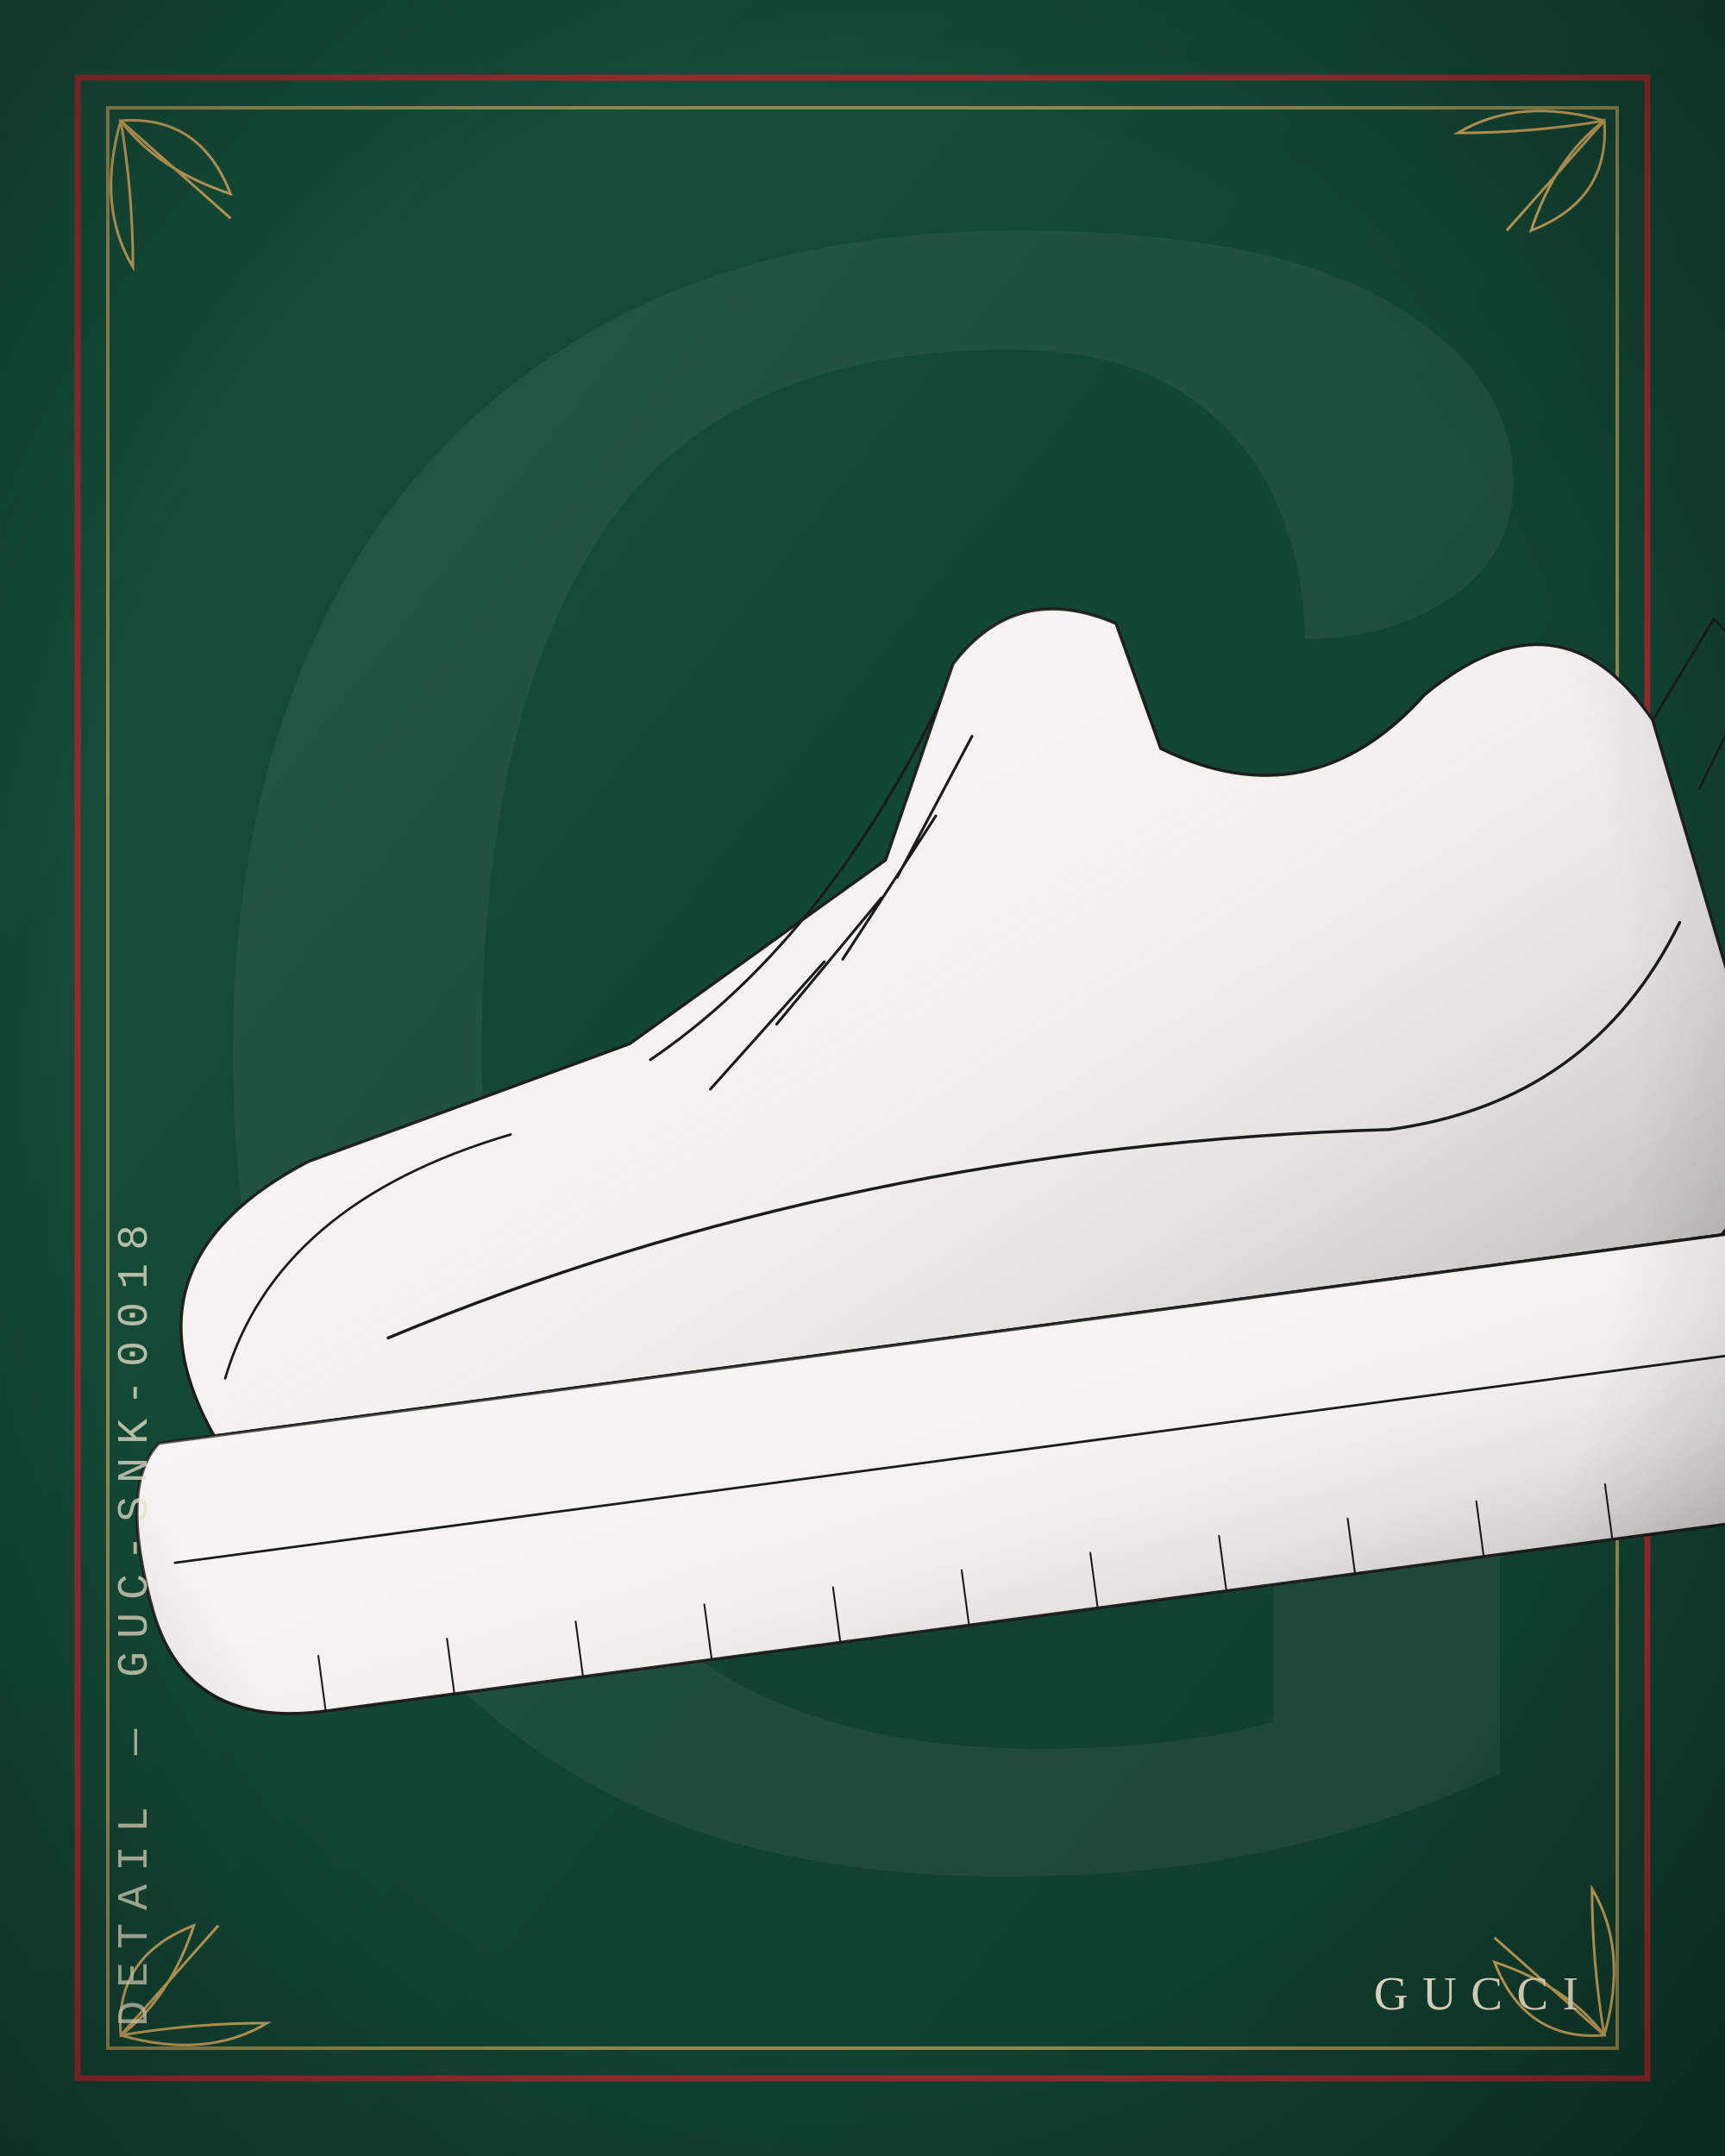
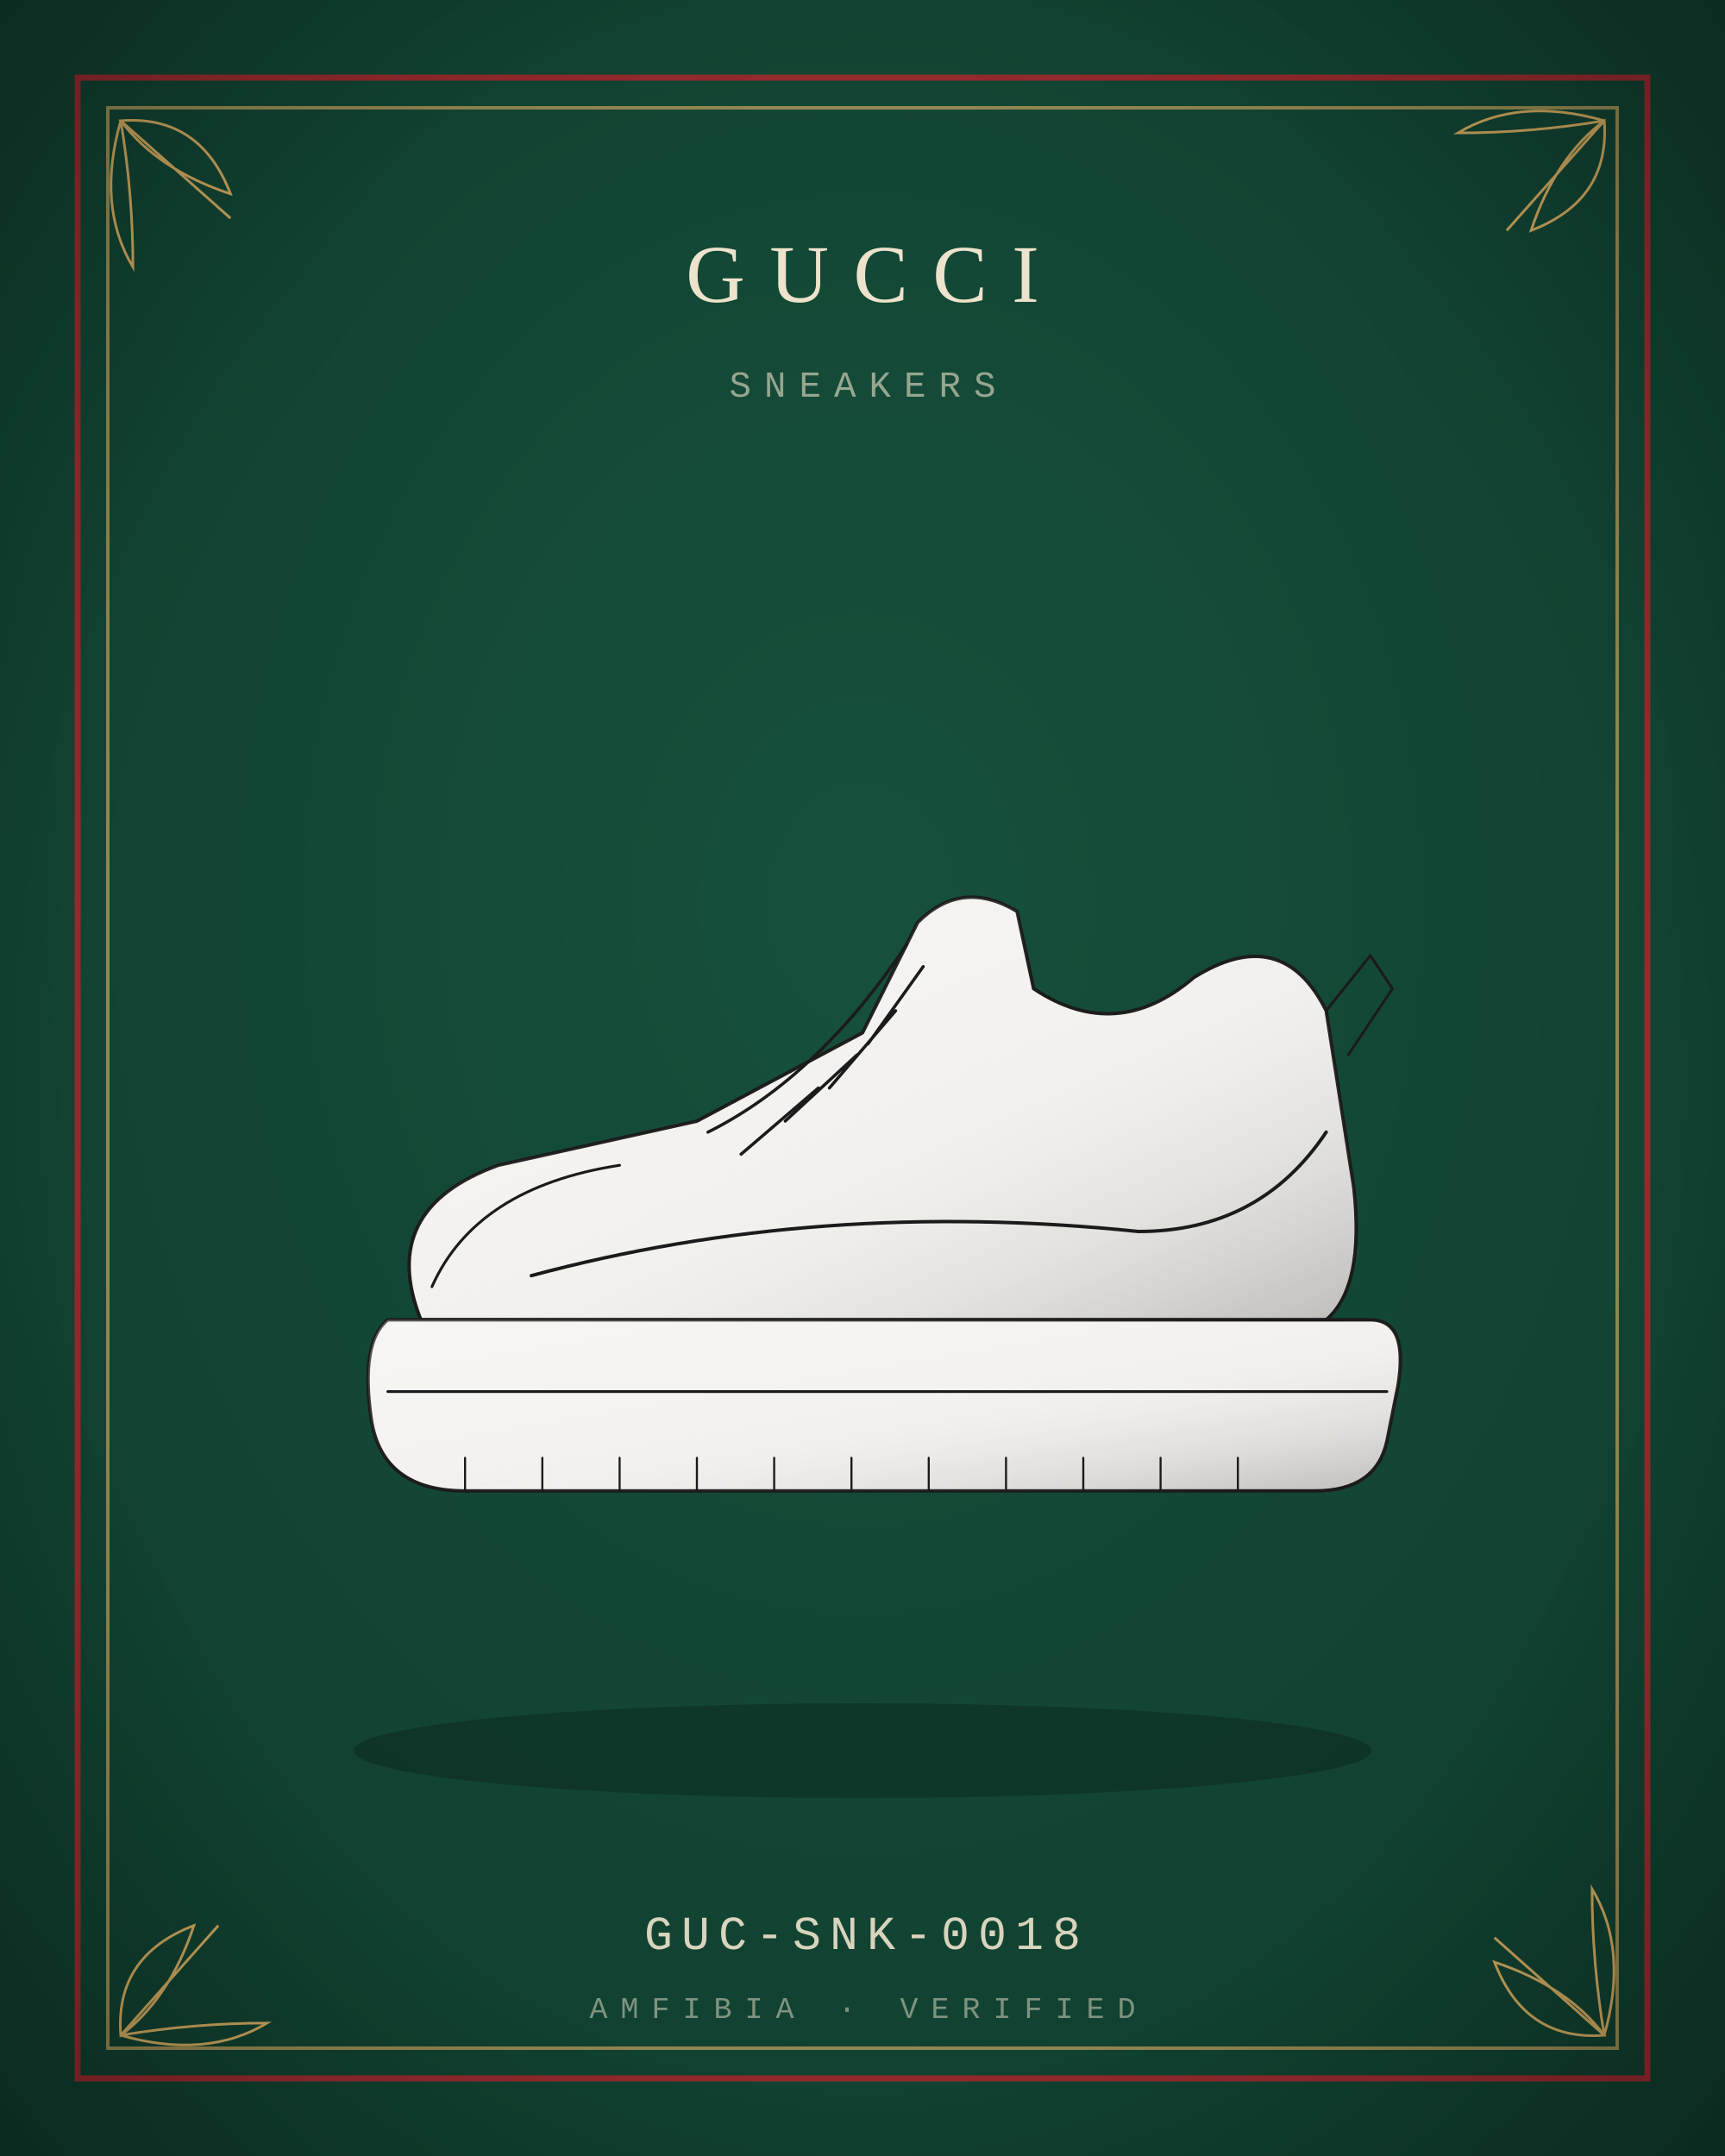
<svg xmlns="http://www.w3.org/2000/svg" viewBox="0 0 400 500" width="800" height="1000">
  <defs>
    <radialGradient id="bg" cx="50%" cy="42%" r="80%">
      <stop offset="0" stop-color="#16503C" />
      <stop offset="1" stop-color="#0F3B2C" />
    </radialGradient>
    <linearGradient id="bgd" x1="0" y1="0" x2="1" y2="1">
      <stop offset="0" stop-color="#16503C" />
      <stop offset="1" stop-color="#0F3B2C" />
    </linearGradient>
    <linearGradient id="sheen" x1="0" y1="0" x2="1" y2="1">
      <stop offset="0" stop-color="#fff" stop-opacity=".30" />
      <stop offset=".45" stop-color="#fff" stop-opacity="0" />
      <stop offset="1" stop-color="#000" stop-opacity=".22" />
    </linearGradient>
    <linearGradient id="multi" x1="0" y1="0" x2="1" y2="1">
      <stop offset="0" stop-color="#B3122E" />
      <stop offset=".35" stop-color="#C9A227" />
      <stop offset=".7" stop-color="#2F5D46" />
      <stop offset="1" stop-color="#3557A0" />
    </linearGradient>
    <radialGradient id="vig" cx="50%" cy="50%" r="75%">
      <stop offset=".6" stop-color="#000" stop-opacity="0" />
      <stop offset="1" stop-color="#000" stop-opacity=".35" />
    </radialGradient>
  </defs>
-   <rect width="400" height="500" fill="url(#bgd)" />
-   <text x="210" y="430" text-anchor="middle" font-family="Georgia, serif" font-size="520" fill="#EDE3CC" opacity="0.06">G</text>
+   <rect width="400" height="500" fill="url(#bg)" />
  <rect x="18" y="18" width="364" height="464" fill="none" stroke="#B5242C" stroke-width="1.4" opacity="0.8" />
  <rect x="25" y="25" width="350" height="450" fill="none" stroke="#C9A45C" stroke-width="0.8" opacity="0.7" />
  <path transform="translate(28 28) rotate(45) scale(1)" d="M0 0 Q12 -14 30 -6 Q14 2 0 0 Z M0 0 Q14 10 26 22 Q10 18 0 0 Z M0 0 L34 -2" fill="none" stroke="#C9A45C" stroke-width="1.2" vector-effect="non-scaling-stroke" />
  <path transform="translate(372 28) rotate(135) scale(1)" d="M0 0 Q12 -14 30 -6 Q14 2 0 0 Z M0 0 Q14 10 26 22 Q10 18 0 0 Z M0 0 L34 -2" fill="none" stroke="#C9A45C" stroke-width="1.2" vector-effect="non-scaling-stroke" />
  <path transform="translate(28 472) rotate(-45) scale(1)" d="M0 0 Q12 -14 30 -6 Q14 2 0 0 Z M0 0 Q14 10 26 22 Q10 18 0 0 Z M0 0 L34 -2" fill="none" stroke="#C9A45C" stroke-width="1.2" vector-effect="non-scaling-stroke" />
  <path transform="translate(372 472) rotate(-135) scale(1)" d="M0 0 Q12 -14 30 -6 Q14 2 0 0 Z M0 0 Q14 10 26 22 Q10 18 0 0 Z M0 0 L34 -2" fill="none" stroke="#C9A45C" stroke-width="1.2" vector-effect="non-scaling-stroke" />
-   <g transform="rotate(-7.6 200 250) translate(-3 20) scale(2.15)">
-     <path d="M20 136 Q12 116 34 108 L70 100 L100 84 L110 64 Q118 56 128 62 L131 76 Q146 86 160 74 Q176 64 184 80 L189 112 Q191 130 184 136 Z" fill="#F4F2EE" stroke="#1B1B1B" stroke-width="1.4" stroke-linejoin="round" stroke-linecap="round" vector-effect="non-scaling-stroke" />
+   <ellipse cx="200" cy="406" rx="118" ry="11" fill="#000" opacity="0.22" />
+   <g transform="translate(72 132) scale(1.28)">
+     <path d="M20 136 Q12 116 34 108 L70 100 L100 84 L110 64 Q118 56 128 62 L131 76 Q146 86 160 74 Q176 64 184 80 L189 112 Q191 130 184 136 Z" fill="#F4F2EE" stroke="#1B1B1B" stroke-width="1.6" stroke-linejoin="round" stroke-linecap="round" vector-effect="non-scaling-stroke" />
    <path d="M20 136 Q12 116 34 108 L70 100 L100 84 L110 64 Q118 56 128 62 L131 76 Q146 86 160 74 Q176 64 184 80 L189 112 Q191 130 184 136 Z" fill="url(#sheen)" stroke="none" />
-     <path d="M14 136 L192 136 Q199 136 197 148 L195 158 Q193 167 182 167 L28 167 Q13 167 11 154 Q9 140 14 136 Z" fill="#F4F2EE" stroke="#1B1B1B" stroke-width="1.4" stroke-linejoin="round" stroke-linecap="round" vector-effect="non-scaling-stroke" />
+     <path d="M14 136 L192 136 Q199 136 197 148 L195 158 Q193 167 182 167 L28 167 Q13 167 11 154 Q9 140 14 136 Z" fill="#F4F2EE" stroke="#1B1B1B" stroke-width="1.6" stroke-linejoin="round" stroke-linecap="round" vector-effect="non-scaling-stroke" />
    <path d="M14 136 L192 136 Q199 136 197 148 L195 158 Q193 167 182 167 L28 167 Q13 167 11 154 Q9 140 14 136 Z" fill="url(#sheen)" stroke="none" />
-     <path d="M14 149 L195 149" fill="none" stroke="#1B1B1B" stroke-width="1.12" stroke-linejoin="round" stroke-linecap="round" vector-effect="non-scaling-stroke" />
-     <path d="M28 161 L28 167 M42 161 L42 167 M56 161 L56 167 M70 161 L70 167 M84 161 L84 167 M98 161 L98 167 M112 161 L112 167 M126 161 L126 167 M140 161 L140 167 M154 161 L154 167 M168 161 L168 167" fill="none" stroke="#1B1B1B" stroke-width="0.84" stroke-linejoin="round" stroke-linecap="round" vector-effect="non-scaling-stroke" />
-     <path d="M72 102 Q92 92 108 68" fill="none" stroke="#1B1B1B" stroke-width="1.26" stroke-linejoin="round" stroke-linecap="round" vector-effect="non-scaling-stroke" />
-     <path d="M78 106 L92 94 M86 100 L99 88 M94 94 L106 80 M101 86 L111 72" fill="none" stroke="#1B1B1B" stroke-width="1.26" stroke-linejoin="round" stroke-linecap="round" vector-effect="non-scaling-stroke" />
-     <path d="M40 128 Q92 114 150 120 Q172 120 184 102" fill="none" stroke="#1B1B1B" stroke-width="1.4" stroke-linejoin="round" stroke-linecap="round" vector-effect="non-scaling-stroke" />
-     <path d="M22 130 Q30 112 56 108" fill="none" stroke="#1B1B1B" stroke-width="1.12" stroke-linejoin="round" stroke-linecap="round" vector-effect="non-scaling-stroke" />
-     <path d="M184 80 L192 70 L196 76 L188 88" fill="none" stroke="#1B1B1B" stroke-width="1.12" stroke-linejoin="round" stroke-linecap="round" vector-effect="non-scaling-stroke" />
-   </g>
-   <g transform="translate(34 470) rotate(-90)">
-     <text x="0" y="0" text-anchor="start" font-family="'Courier New', Courier, monospace" font-size="10" letter-spacing="3" fill="#EDE3CC" opacity="0.75">DETAIL — GUC-SNK-0018</text>
+     <path d="M14 149 L195 149" fill="none" stroke="#1B1B1B" stroke-width="1.28" stroke-linejoin="round" stroke-linecap="round" vector-effect="non-scaling-stroke" />
+     <path d="M28 161 L28 167 M42 161 L42 167 M56 161 L56 167 M70 161 L70 167 M84 161 L84 167 M98 161 L98 167 M112 161 L112 167 M126 161 L126 167 M140 161 L140 167 M154 161 L154 167 M168 161 L168 167" fill="none" stroke="#1B1B1B" stroke-width="0.96" stroke-linejoin="round" stroke-linecap="round" vector-effect="non-scaling-stroke" />
+     <path d="M72 102 Q92 92 108 68" fill="none" stroke="#1B1B1B" stroke-width="1.44" stroke-linejoin="round" stroke-linecap="round" vector-effect="non-scaling-stroke" />
+     <path d="M78 106 L92 94 M86 100 L99 88 M94 94 L106 80 M101 86 L111 72" fill="none" stroke="#1B1B1B" stroke-width="1.44" stroke-linejoin="round" stroke-linecap="round" vector-effect="non-scaling-stroke" />
+     <path d="M40 128 Q92 114 150 120 Q172 120 184 102" fill="none" stroke="#1B1B1B" stroke-width="1.6" stroke-linejoin="round" stroke-linecap="round" vector-effect="non-scaling-stroke" />
+     <path d="M22 130 Q30 112 56 108" fill="none" stroke="#1B1B1B" stroke-width="1.28" stroke-linejoin="round" stroke-linecap="round" vector-effect="non-scaling-stroke" />
+     <path d="M184 80 L192 70 L196 76 L188 88" fill="none" stroke="#1B1B1B" stroke-width="1.28" stroke-linejoin="round" stroke-linecap="round" vector-effect="non-scaling-stroke" />
  </g>
  <g>
-     <text x="366" y="466" text-anchor="end" font-size="11" fill="#EDE3CC" font-family="Georgia, 'Times New Roman', serif" font-weight="400" letter-spacing="3.3">GUCCI</text>
+     <text x="200" y="70" text-anchor="middle" font-size="19" fill="#EDE3CC" font-family="Georgia, 'Times New Roman', serif" font-weight="400" letter-spacing="5.7">GUCCI</text>
  </g>
+   <text x="200" y="92" text-anchor="middle" font-family="'Courier New', Courier, monospace" font-size="8.5" letter-spacing="3" fill="#EDE3CC" opacity="0.6">SNEAKERS</text>
+   <text x="200" y="452" text-anchor="middle" font-family="'Courier New', Courier, monospace" font-size="11" letter-spacing="2" fill="#EDE3CC" opacity="0.9">GUC-SNK-0018</text>
+   <text x="200" y="468" text-anchor="middle" font-family="'Courier New', Courier, monospace" font-size="7" letter-spacing="3" fill="#EDE3CC" opacity="0.5">AMFIBIA · VERIFIED</text>
  <rect width="400" height="500" fill="url(#vig)" />
</svg>
